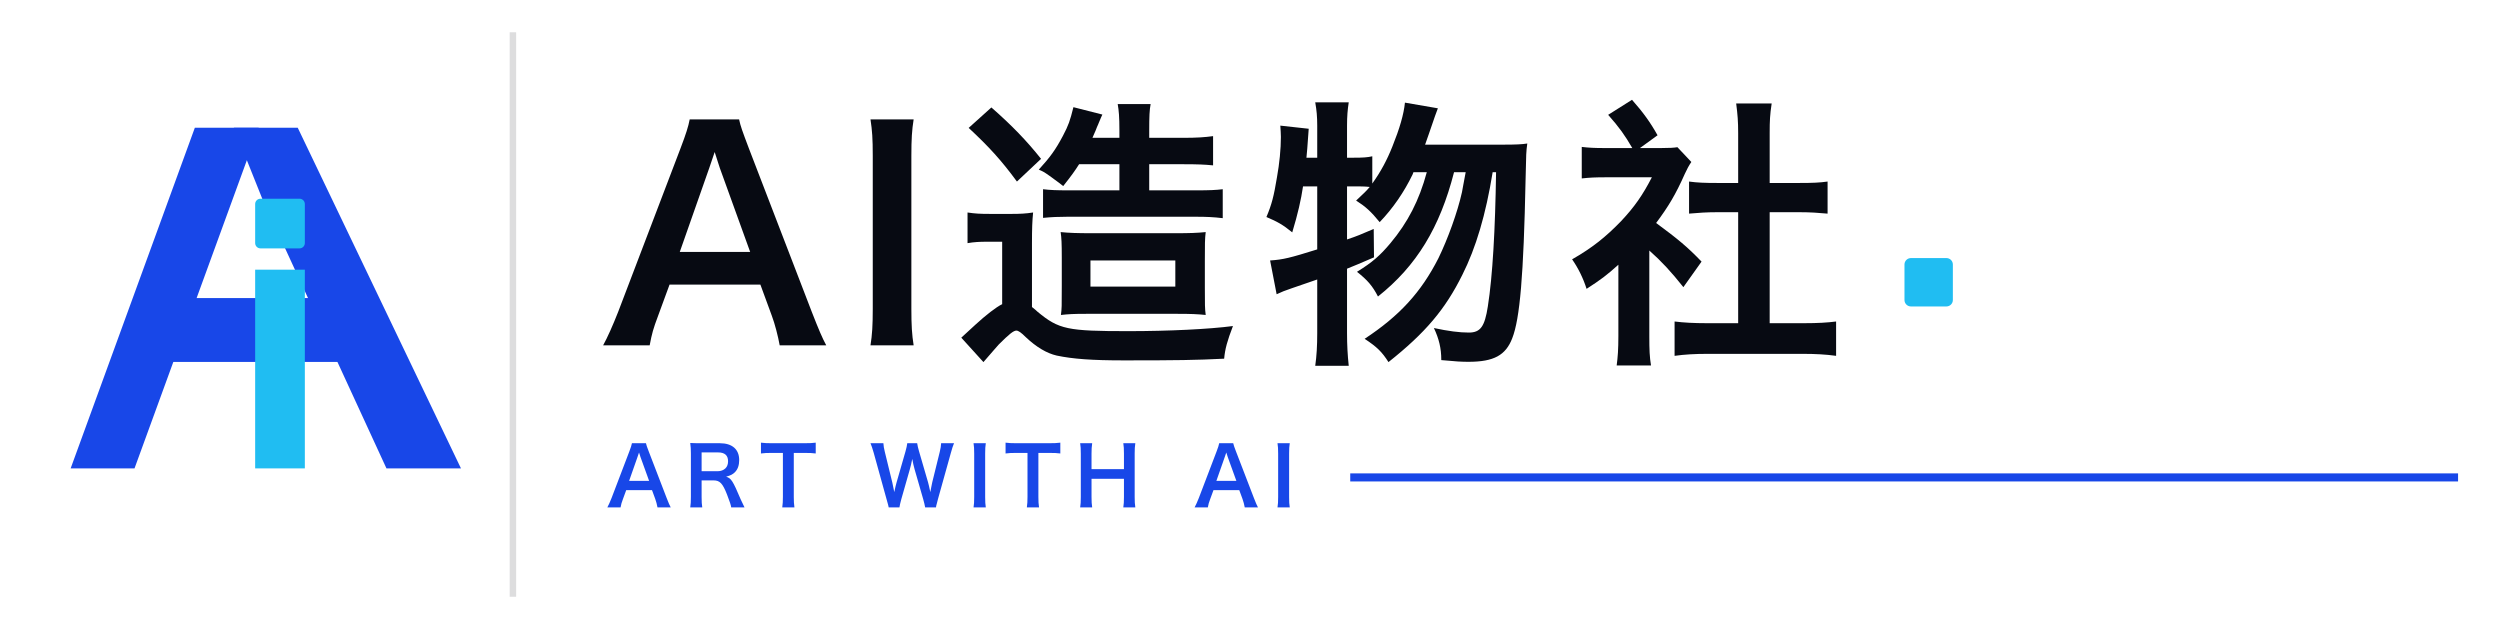
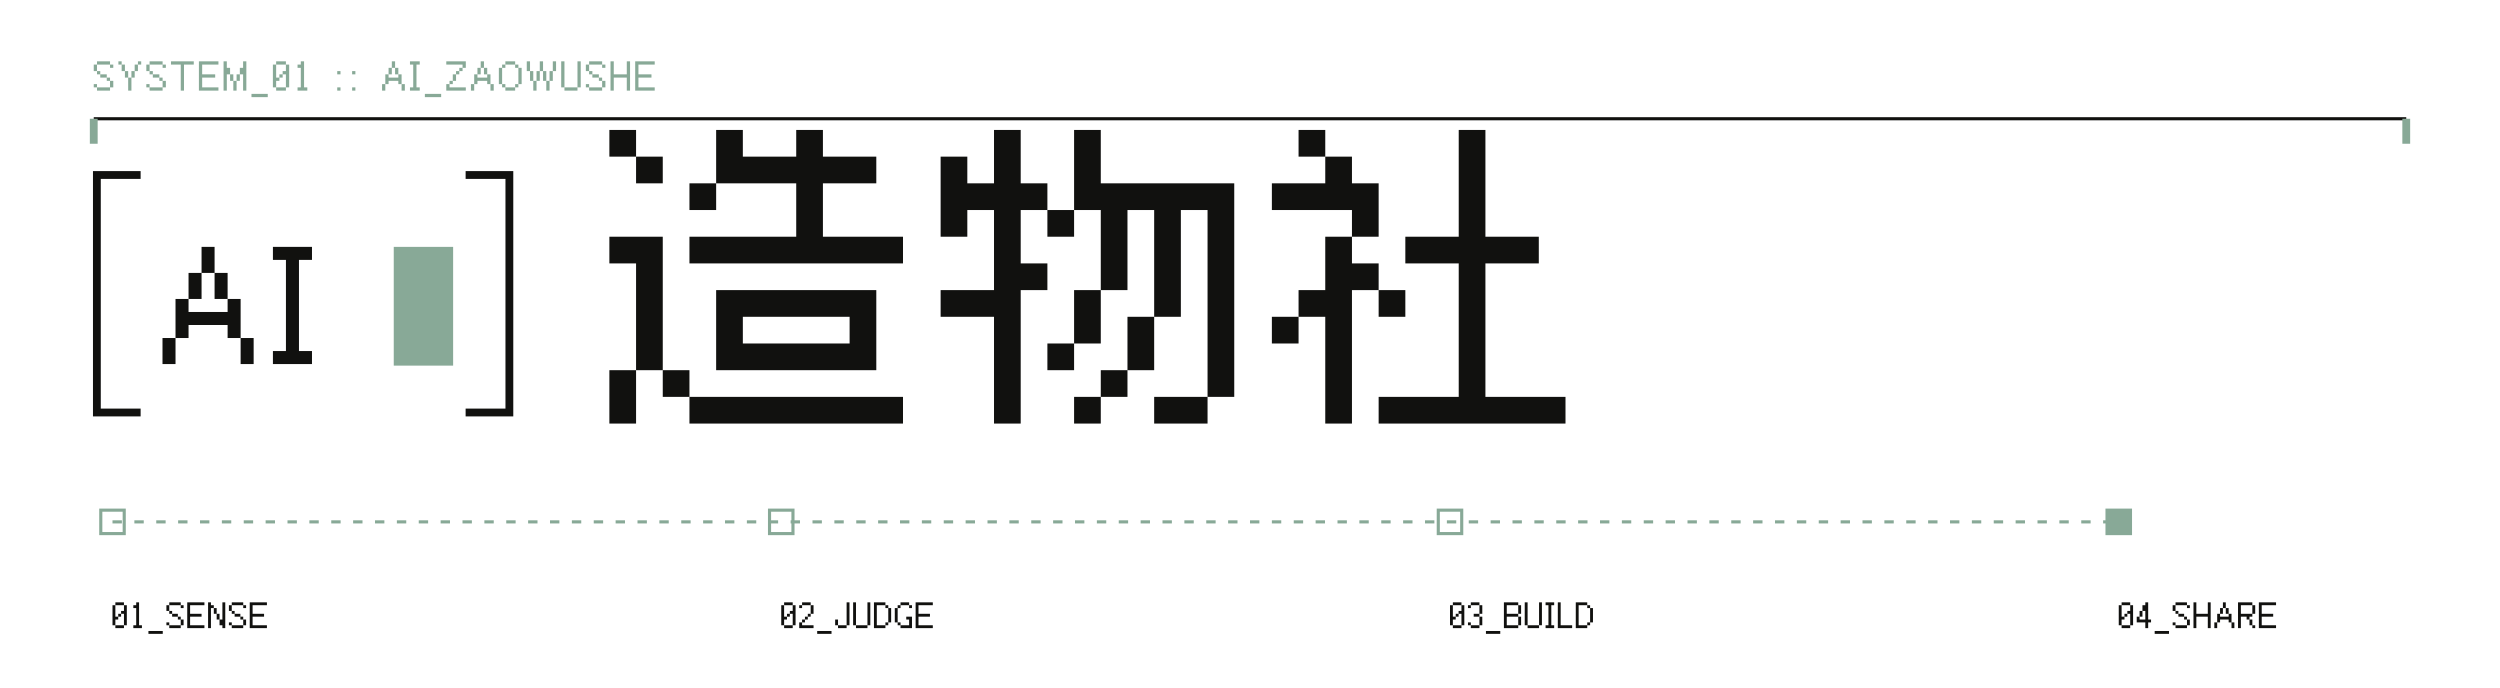
- <svg xmlns="http://www.w3.org/2000/svg" width="1550" height="390" viewBox="80 80 1550 390" role="img" aria-label="AI造物社 ART WITH AI logo">
-   <g transform="translate(104 124) scale(1.10)">
-     <path d="M18 224L88 32H124L54 224H18Z" fill="#1847E8" />
-     <path d="M110 32H146L238 224H196L126 72L110 32Z" fill="#1847E8" />
-     <path d="M70 164H190L174 128H84L70 164Z" fill="#1847E8" />
-     <rect x="122" y="72" width="28" height="28" rx="3" fill="#20BDF2" />
-     <rect x="122" y="112" width="28" height="112" fill="#20BDF2" />
-   </g>
-   <path d="M398 100V450" stroke="#070A12" stroke-width="4" opacity="0.14" />
-   <g transform="translate(452 292)">
-     <path d="M797 -12C783 14 771 42 746 106L524 683C501 744 495 760 490 784H316C311 758 303 733 284 683L64 106C46 60 26 15 11 -12H175C183 30 187 45 205 93L245 202H565L605 93C616 64 627 21 633 -12ZM529 317H281L385 613C388 622 388 622 404 669C415 636 418 624 422 613Z" fill="#070A12" transform="translate(0.000 0.000) scale(0.176 -0.176)" />
-     <path d="M71 784C77 744 79 717 79 655V117C79 58 77 26 71 -12H223C217 26 215 58 215 117V655C215 715 217 746 223 784Z" fill="#070A12" transform="translate(155.208 0.000) scale(0.176 -0.176)" />
-     <path d="M273 347C273 400 274 426 277 456C251 452 231 451 201 451H126C89 451 73 452 46 456V348C69 352 89 353 114 353H168V133C147 123 110 94 74 61C43 32 42 32 24 15L102 -71C132 -36 150 -16 156 -9C192 27 208 40 218 40C225 40 235 33 251 17C288 -18 325 -40 360 -48C417 -60 484 -65 597 -65C784 -65 851 -64 950 -59C953 -25 961 4 981 56C898 45 755 38 612 38C398 38 368 44 293 106C289 110 282 116 273 123ZM486 719C498 747 499 748 502 757C506 767 507 767 508 771C512 781 512 781 516 790C519 796 519 796 521 801L419 827C407 779 402 764 382 726C356 677 338 652 297 607C313 600 315 599 335 585C372 558 372 558 383 549C413 587 423 601 439 626H581V534H403C359 534 336 535 312 538V437C342 440 367 441 397 441H852C885 441 912 440 945 436V538C921 535 898 534 852 534H686V626H808C855 626 881 625 911 622V725C882 721 854 719 805 719H686V745C686 794 687 817 691 838H575C579 815 581 793 581 745V719ZM786 99C833 99 856 98 885 95C882 118 882 131 882 191V285C882 346 882 362 885 387C857 384 827 383 782 383H483C432 383 403 384 374 387C377 367 378 347 378 298V198C378 123 378 119 375 95C402 98 419 99 464 99ZM479 287H778V195H479ZM50 754C121 688 165 640 220 565L305 645C254 709 202 763 130 826Z" fill="#070A12" transform="translate(219.776 0.000) scale(0.176 -0.176)" />
-     <path d="M590 598C563 498 523 421 462 348C425 304 399 281 344 247C381 218 399 197 418 160C554 268 636 403 686 598H727C720 559 715 536 714 528C698 456 664 363 631 295C570 175 494 92 371 11C415 -18 432 -35 455 -71C585 32 655 115 715 236C763 331 798 449 822 598H834C831 396 822 233 805 125C794 54 779 33 738 33C705 33 666 38 615 49C633 11 641 -23 641 -62V-64C693 -69 713 -70 737 -70C826 -70 868 -47 891 13C918 82 931 233 938 573C940 668 940 668 944 699C926 696 903 695 861 695H584C591 715 593 721 597 732C621 802 621 802 629 823L513 843C509 802 494 751 469 689C450 641 428 600 398 558V654C381 650 365 649 333 649H309V762C309 795 311 818 315 844H197C202 816 204 793 204 762V649H166C168 670 169 678 174 751L74 762C75 744 76 735 76 722C76 680 71 629 62 579C51 513 44 485 25 440C63 424 83 413 116 386C136 452 147 501 154 548H204V326C108 296 84 290 38 287L61 168C81 177 87 180 114 189C144 199 144 199 204 220V31C204 -13 202 -49 197 -84H315C311 -46 309 -11 309 31V258C339 270 353 276 404 298L403 398C359 379 342 372 309 361V548H333C356 548 371 548 389 546C379 534 366 521 341 498C374 477 393 460 424 422C471 471 510 528 540 590C542 596 542 596 543 598Z" fill="#070A12" transform="translate(408.776 0.000) scale(0.176 -0.176)" />
-     <path d="M300 322C343 284 377 247 420 193L484 283C434 335 400 363 324 419C368 478 393 520 425 592C433 609 438 619 448 634L399 686C386 684 372 683 342 683H267L329 728C304 773 278 809 239 853L155 800C194 756 214 728 240 683H141C108 683 87 684 62 687V576C89 579 110 580 147 580H309C276 516 247 475 201 426C146 369 98 331 28 291C49 261 67 225 79 187C130 220 150 235 191 272V21C191 -26 189 -53 185 -83H306C301 -53 300 -28 300 19ZM724 560V736C724 779 725 800 731 840H606C611 801 613 777 613 736V560H538C495 560 469 561 440 565V452C472 455 504 457 538 457H613V66H504C456 66 421 68 389 72V-49C424 -44 462 -42 502 -42H844C884 -42 923 -44 958 -49V72C927 68 894 66 844 66H724V457H830C865 457 896 455 928 452V565C900 561 875 560 830 560Z" fill="#070A12" transform="translate(597.776 0.000) scale(0.176 -0.176)" />
-   </g>
-   <rect x="1260.776" y="240" width="30" height="30" rx="4" fill="#20BDF2" />
-   <g transform="translate(456 394)">
-     <path d="M797 -12C783 14 771 42 746 106L524 683C501 744 495 760 490 784H316C311 758 303 733 284 683L64 106C46 60 26 15 11 -12H175C183 30 187 45 205 93L245 202H565L605 93C616 64 627 21 633 -12ZM529 317H281L385 613C388 622 388 622 404 669C415 636 418 624 422 613Z" fill="#1847E8" transform="translate(0.000 0.000) scale(0.05 -0.05)" />
-     <path d="M744 -12C730 15 705 69 697 87C598 321 579 349 516 369C573 385 599 398 627 427C661 462 678 512 678 576C678 708 591 784 439 784H199C144 784 113 785 71 787C77 740 79 710 79 657V118C79 57 77 30 71 -12H220C214 27 212 59 212 119V323H361C438 323 473 286 527 148C560 63 577 12 579 -12ZM212 437V670H417C499 670 540 633 540 561C540 523 529 494 508 473C485 450 450 437 413 437Z" fill="#1847E8" transform="translate(48.400 0.000) scale(0.05 -0.05)" />
-     <path d="M422 664H547C619 664 657 662 694 657V791C656 786 619 784 547 784H151C94 784 51 786 15 791V657C50 662 93 664 152 664H287V118C287 64 285 30 279 -12H430C424 29 422 64 422 118Z" fill="#1847E8" transform="translate(95.050 0.000) scale(0.05 -0.05)" />
-     <path d="M823 -12C826 9 826 9 834 37C836 46 841 64 848 92L1008 665C1024 723 1033 750 1047 784H887C886 756 880 715 870 677L777 300C775 291 767 252 764 236C758 201 758 201 753 178C737 253 732 273 725 299L613 684C602 721 593 760 590 784H467C464 757 457 724 445 682L334 296C326 268 319 240 306 178C300 213 289 264 282 295L189 676C178 720 173 750 171 784H11C24 754 34 723 51 665L210 91C232 13 232 13 237 -12H370C373 12 381 44 393 89L499 461C508 493 518 532 529 589C538 538 547 500 558 461L665 89C675 55 685 12 689 -12Z" fill="#1847E8" transform="translate(163.150 0.000) scale(0.05 -0.05)" />
-     <path d="M71 784C77 744 79 717 79 655V117C79 58 77 26 71 -12H223C217 26 215 58 215 117V655C215 715 217 746 223 784Z" fill="#1847E8" transform="translate(224.050 0.000) scale(0.05 -0.05)" />
-     <path d="M422 664H547C619 664 657 662 694 657V791C656 786 619 784 547 784H151C94 784 51 786 15 791V657C50 662 93 664 152 664H287V118C287 64 285 30 279 -12H430C424 29 422 64 422 118Z" fill="#1847E8" transform="translate(246.700 0.000) scale(0.05 -0.05)" />
-     <path d="M606 784C612 748 614 712 614 655V463H212V656C212 709 214 742 220 784H71C77 745 79 714 79 655V117C79 58 77 26 71 -12H220C214 29 212 59 212 117V343H614V117C614 58 612 27 606 -12H755C749 30 747 59 747 117V656C747 713 749 743 755 784Z" fill="#1847E8" transform="translate(290.150 0.000) scale(0.05 -0.05)" />
-     <path d="M797 -12C783 14 771 42 746 106L524 683C501 744 495 760 490 784H316C311 758 303 733 284 683L64 106C46 60 26 15 11 -12H175C183 30 187 45 205 93L245 202H565L605 93C616 64 627 21 633 -12ZM529 317H281L385 613C388 622 388 622 404 669C415 636 418 624 422 613Z" fill="#1847E8" transform="translate(364.100 0.000) scale(0.05 -0.05)" />
-     <path d="M71 784C77 744 79 717 79 655V117C79 58 77 26 71 -12H223C217 26 215 58 215 117V655C215 715 217 746 223 784Z" fill="#1847E8" transform="translate(412.500 0.000) scale(0.05 -0.05)" />
-   </g>
-   <path d="M917.150 376H1604" stroke="#1847E8" stroke-width="5" />
+ <svg xmlns="http://www.w3.org/2000/svg" width="1600" height="440" viewBox="0 0 1600 440" role="img" aria-label="AI 造物社文字标志">
+   <line x1="60" y1="76" x2="1540" y2="76" stroke="#11110F" stroke-width="2" />
+   <line x1="60" y1="76" x2="60" y2="92" stroke="#88A997" stroke-width="5" />
+   <line x1="1540" y1="76" x2="1540" y2="92" stroke="#88A997" stroke-width="5" />
+   <path d="M100 900H500V800H100ZM0 800H100V600H0ZM500 800H600V700H500ZM100 600H200V500H100ZM200 500H400V400H200ZM400 400H500V300H400ZM500 300H600V100H500ZM0 200H100V100H0ZM100 100H500V0H100Z" fill="#88A997" transform="translate(60.00 58.00) scale(0.020833 -0.020833)" />
+   <path d="M0 900H100V800H0ZM600 900H700V800H600ZM100 800H200V600H100ZM500 800H600V600H500ZM200 600H300V400H200ZM400 600H500V400H400ZM300 400H400V0H300Z" fill="#88A997" transform="translate(75.78 58.00) scale(0.020833 -0.020833)" />
+   <path d="M100 900H500V800H100ZM0 800H100V600H0ZM500 800H600V700H500ZM100 600H200V500H100ZM200 500H400V400H200ZM400 400H500V300H400ZM500 300H600V100H500ZM0 200H100V100H0ZM100 100H500V0H100Z" fill="#88A997" transform="translate(93.65 58.00) scale(0.020833 -0.020833)" />
+   <path d="M0 900H700V800H400V0H300V800H0Z" fill="#88A997" transform="translate(109.43 58.00) scale(0.020833 -0.020833)" />
+   <path d="M0 900H600V800H100V500H500V400H100V100H600V0H0Z" fill="#88A997" transform="translate(127.30 58.00) scale(0.020833 -0.020833)" />
+   <path d="M0 900H100V700H200V500H100V0H0ZM600 900H700V0H600V500H500V700H600ZM200 500H300V300H200ZM400 500H500V300H400ZM300 300H400V0H300Z" fill="#88A997" transform="translate(143.08 58.00) scale(0.020833 -0.020833)" />
+   <path d="M0 -100H500V-200H0Z" fill="#88A997" transform="translate(160.95 58.00) scale(0.020833 -0.020833)" />
+   <path d="M100 900H400V800H100ZM0 800H100V400H200V300H100V100H0ZM400 800H500V100H400V500H300V600H400ZM200 500H300V400H200ZM100 100H400V0H100Z" fill="#88A997" transform="translate(174.65 58.00) scale(0.020833 -0.020833)" />
+   <path d="M200 900H300V100H400V0H100V100H200V700H100V800H200Z" fill="#88A997" transform="translate(188.35 58.00) scale(0.020833 -0.020833)" />
+   <path d="M100 600H200V500H100ZM100 100H200V0H100Z" fill="#88A997" transform="translate(213.75 58.00) scale(0.020833 -0.020833)" />
+   <path d="M100 600H200V500H100ZM100 100H200V0H100Z" fill="#88A997" transform="translate(223.28 58.00) scale(0.020833 -0.020833)" />
+   <path d="M300 900H400V700H300ZM200 700H300V500H200ZM400 700H500V500H400ZM100 500H200V400H500V500H600V200H500V300H200V200H100ZM0 200H100V0H0ZM600 200H700V0H600Z" fill="#88A997" transform="translate(244.52 58.00) scale(0.020833 -0.020833)" />
+   <path d="M0 900H300V800H200V100H300V0H0V100H100V800H0Z" fill="#88A997" transform="translate(262.38 58.00) scale(0.020833 -0.020833)" />
+   <path d="M0 -100H500V-200H0Z" fill="#88A997" transform="translate(271.92 58.00) scale(0.020833 -0.020833)" />
+   <path d="M0 900H600V700H500V800H0ZM400 700H500V600H400ZM300 600H400V500H300ZM200 500H300V300H200ZM100 300H200V200H100ZM0 200H100V100H600V0H0Z" fill="#88A997" transform="translate(285.62 58.00) scale(0.020833 -0.020833)" />
+   <path d="M300 900H400V700H300ZM200 700H300V500H200ZM400 700H500V500H400ZM100 500H200V400H500V500H600V200H500V300H200V200H100ZM0 200H100V0H0ZM600 200H700V0H600Z" fill="#88A997" transform="translate(301.40 58.00) scale(0.020833 -0.020833)" />
+   <path d="M200 900H500V800H200ZM100 800H200V700H100ZM500 800H600V700H500ZM0 700H100V200H0ZM600 700H700V200H600ZM100 200H200V100H100ZM500 200H600V100H500ZM200 100H500V0H200Z" fill="#88A997" transform="translate(319.27 58.00) scale(0.020833 -0.020833)" />
+   <path d="M0 900H100V600H0ZM400 900H500V600H400ZM800 900H900V600H800ZM100 600H200V300H100ZM300 600H400V300H300ZM500 600H600V300H500ZM700 600H800V300H700ZM200 300H300V0H200ZM600 300H700V0H600Z" fill="#88A997" transform="translate(337.13 58.00) scale(0.020833 -0.020833)" />
+   <path d="M0 900H100V100H0ZM500 900H600V100H500ZM100 100H500V0H100Z" fill="#88A997" transform="translate(359.17 58.00) scale(0.020833 -0.020833)" />
+   <path d="M100 900H500V800H100ZM0 800H100V600H0ZM500 800H600V700H500ZM100 600H200V500H100ZM200 500H400V400H200ZM400 400H500V300H400ZM500 300H600V100H500ZM0 200H100V100H0ZM100 100H500V0H100Z" fill="#88A997" transform="translate(374.95 58.00) scale(0.020833 -0.020833)" />
+   <path d="M0 900H100V500H500V900H600V0H500V400H100V0H0Z" fill="#88A997" transform="translate(390.73 58.00) scale(0.020833 -0.020833)" />
+   <path d="M0 900H600V800H100V500H500V400H100V100H600V0H0Z" fill="#88A997" transform="translate(406.52 58.00) scale(0.020833 -0.020833)" />
+   <path d="M90 112 H62 V264 H90" fill="none" stroke="#11110F" stroke-width="5" />
+   <path d="M298 112 H326 V264 H298" fill="none" stroke="#11110F" stroke-width="5" />
+   <path d="M300 900H400V700H300ZM200 700H300V500H200ZM400 700H500V500H400ZM100 500H200V400H500V500H600V200H500V300H200V200H100ZM0 200H100V0H0ZM600 200H700V0H600Z" fill="#11110F" transform="translate(104.00 233.00) scale(0.083333 -0.083333)" />
+   <path d="M0 900H300V800H200V100H300V0H0V100H100V800H0Z" fill="#11110F" transform="translate(174.67 233.00) scale(0.083333 -0.083333)" />
+   <rect x="252" y="158" width="38" height="76" fill="#88A997" />
+   <path d="M0 1000H100V900H0ZM400 1000H500V900H700V1000H800V900H1000V800H800V600H1100V500H300V600H700V800H400ZM100 900H200V800H100ZM300 800H400V700H300ZM0 600H200V100H100V500H0ZM400 400H1000V100H400ZM500 300V200H900V300ZM0 100H100V-100H0ZM200 100H300V0H200ZM300 0H1100V-100H300Z" fill="#11110F" transform="translate(390.00 254.00) scale(0.170833 -0.170833)" />
+   <path d="M200 1000H300V800H400V700H300V500H400V400H300V-100H200V300H0V400H200V700H100V600H0V900H100V800H200ZM500 1000H600V800H1100V0H1000V700H900V300H800V700H700V400H600V700H500ZM400 700H500V600H400ZM500 400H600V200H500ZM700 300H800V100H700ZM400 200H500V100H400ZM600 100H700V0H600ZM500 0H600V-100H500ZM800 0H1000V-100H800Z" fill="#11110F" transform="translate(602.00 254.00) scale(0.170833 -0.170833)" />
+   <path d="M100 1000H200V900H100ZM700 1000H800V600H1000V500H800V0H1100V-100H400V0H700V500H500V600H700ZM200 900H300V800H400V600H300V700H0V800H200ZM200 600H300V500H400V400H300V-100H200V300H100V400H200ZM400 400H500V300H400ZM0 300H100V200H0Z" fill="#11110F" transform="translate(814.00 254.00) scale(0.170833 -0.170833)" />
+   <line x1="72" y1="334" x2="1356" y2="334" stroke="#88A997" stroke-width="2" stroke-dasharray="6 8" />
+   <rect x="64.50" y="326.50" width="15" height="15" fill="none" stroke="#88A997" stroke-width="2" />
+   <rect x="492.50" y="326.50" width="15" height="15" fill="none" stroke="#88A997" stroke-width="2" />
+   <rect x="920.50" y="326.50" width="15" height="15" fill="none" stroke="#88A997" stroke-width="2" />
+   <rect x="1348.50" y="326.50" width="15" height="15" fill="#88A997" stroke="#88A997" stroke-width="2" />
+   <path d="M100 900H400V800H100ZM0 800H100V400H200V300H100V100H0ZM400 800H500V100H400V500H300V600H400ZM200 500H300V400H200ZM100 100H400V0H100Z" fill="#11110F" transform="translate(72.00 402.00) scale(0.018333 -0.018333)" />
+   <path d="M200 900H300V100H400V0H100V100H200V700H100V800H200Z" fill="#11110F" transform="translate(83.50 402.00) scale(0.018333 -0.018333)" />
+   <path d="M0 -100H500V-200H0Z" fill="#11110F" transform="translate(95.00 402.00) scale(0.018333 -0.018333)" />
+   <path d="M100 900H500V800H100ZM0 800H100V600H0ZM500 800H600V700H500ZM100 600H200V500H100ZM200 500H400V400H200ZM400 400H500V300H400ZM500 300H600V100H500ZM0 200H100V100H0ZM100 100H500V0H100Z" fill="#11110F" transform="translate(106.50 402.00) scale(0.018333 -0.018333)" />
+   <path d="M0 900H600V800H100V500H500V400H100V100H600V0H0Z" fill="#11110F" transform="translate(119.83 402.00) scale(0.018333 -0.018333)" />
+   <path d="M0 900H100V800H200V700H100V0H0ZM500 900H600V0H500V100H400V300H500ZM200 700H300V500H200ZM300 500H400V300H300Z" fill="#11110F" transform="translate(133.17 402.00) scale(0.018333 -0.018333)" />
+   <path d="M100 900H500V800H100ZM0 800H100V600H0ZM500 800H600V700H500ZM100 600H200V500H100ZM200 500H400V400H200ZM400 400H500V300H400ZM500 300H600V100H500ZM0 200H100V100H0ZM100 100H500V0H100Z" fill="#11110F" transform="translate(146.50 402.00) scale(0.018333 -0.018333)" />
+   <path d="M0 900H600V800H100V500H500V400H100V100H600V0H0Z" fill="#11110F" transform="translate(159.83 402.00) scale(0.018333 -0.018333)" />
+   <path d="M100 900H400V800H100ZM0 800H100V400H200V300H100V100H0ZM400 800H500V100H400V500H300V600H400ZM200 500H300V400H200ZM100 100H400V0H100Z" fill="#11110F" transform="translate(500.00 402.00) scale(0.018333 -0.018333)" />
+   <path d="M100 900H400V800H100ZM0 800H100V700H0ZM400 800H500V500H400ZM300 500H400V400H300ZM200 400H300V300H200ZM100 300H200V200H100ZM0 200H100V100H500V0H0Z" fill="#11110F" transform="translate(511.50 402.00) scale(0.018333 -0.018333)" />
+   <path d="M0 -100H500V-200H0Z" fill="#11110F" transform="translate(523.00 402.00) scale(0.018333 -0.018333)" />
+   <path d="M400 900H500V100H400ZM0 300H100V100H0ZM100 100H400V0H100Z" fill="#11110F" transform="translate(534.50 402.00) scale(0.018333 -0.018333)" />
+   <path d="M0 900H100V100H0ZM500 900H600V100H500ZM100 100H500V0H100Z" fill="#11110F" transform="translate(546.00 402.00) scale(0.018333 -0.018333)" />
+   <path d="M0 900H400V800H100V100H400V0H0ZM400 800H500V700H400ZM500 700H600V200H500ZM400 200H500V100H400Z" fill="#11110F" transform="translate(559.33 402.00) scale(0.018333 -0.018333)" />
+   <path d="M200 900H500V800H200ZM100 800H200V700H100ZM500 800H600V700H500ZM0 700H100V200H0ZM400 400H600V0H200V100H500V300H400ZM100 200H200V100H100Z" fill="#11110F" transform="translate(572.67 402.00) scale(0.018333 -0.018333)" />
+   <path d="M0 900H600V800H100V500H500V400H100V100H600V0H0Z" fill="#11110F" transform="translate(586.00 402.00) scale(0.018333 -0.018333)" />
+   <path d="M100 900H400V800H100ZM0 800H100V400H200V300H100V100H0ZM400 800H500V100H400V500H300V600H400ZM200 500H300V400H200ZM100 100H400V0H100Z" fill="#11110F" transform="translate(928.00 402.00) scale(0.018333 -0.018333)" />
+   <path d="M100 900H400V800H100ZM0 800H100V700H0ZM400 800H500V500H400ZM200 500H400V400H200ZM400 400H500V100H400ZM0 200H100V100H0ZM100 100H400V0H100Z" fill="#11110F" transform="translate(939.50 402.00) scale(0.018333 -0.018333)" />
+   <path d="M0 -100H500V-200H0Z" fill="#11110F" transform="translate(951.00 402.00) scale(0.018333 -0.018333)" />
+   <path d="M0 900H500V800H100V500H500V400H100V100H500V0H0ZM500 800H600V500H500ZM500 400H600V100H500Z" fill="#11110F" transform="translate(962.50 402.00) scale(0.018333 -0.018333)" />
+   <path d="M0 900H100V100H0ZM500 900H600V100H500ZM100 100H500V0H100Z" fill="#11110F" transform="translate(975.83 402.00) scale(0.018333 -0.018333)" />
+   <path d="M0 900H300V800H200V100H300V0H0V100H100V800H0Z" fill="#11110F" transform="translate(989.17 402.00) scale(0.018333 -0.018333)" />
+   <path d="M0 900H100V100H500V0H0Z" fill="#11110F" transform="translate(997.00 402.00) scale(0.018333 -0.018333)" />
+   <path d="M0 900H400V800H100V100H400V0H0ZM400 800H500V700H400ZM500 700H600V200H500ZM400 200H500V100H400Z" fill="#11110F" transform="translate(1008.50 402.00) scale(0.018333 -0.018333)" />
+   <path d="M100 900H400V800H100ZM0 800H100V400H200V300H100V100H0ZM400 800H500V100H400V500H300V600H400ZM200 500H300V400H200ZM100 100H400V0H100Z" fill="#11110F" transform="translate(1356.00 402.00) scale(0.018333 -0.018333)" />
+   <path d="M300 900H400V300H500V200H400V0H300V200H0V400H100V300H300V600H200V800H300ZM100 600H200V400H100Z" fill="#11110F" transform="translate(1367.50 402.00) scale(0.018333 -0.018333)" />
+   <path d="M0 -100H500V-200H0Z" fill="#11110F" transform="translate(1379.00 402.00) scale(0.018333 -0.018333)" />
+   <path d="M100 900H500V800H100ZM0 800H100V600H0ZM500 800H600V700H500ZM100 600H200V500H100ZM200 500H400V400H200ZM400 400H500V300H400ZM500 300H600V100H500ZM0 200H100V100H0ZM100 100H500V0H100Z" fill="#11110F" transform="translate(1390.50 402.00) scale(0.018333 -0.018333)" />
+   <path d="M0 900H100V500H500V900H600V0H500V400H100V0H0Z" fill="#11110F" transform="translate(1403.83 402.00) scale(0.018333 -0.018333)" />
+   <path d="M300 900H400V700H300ZM200 700H300V500H200ZM400 700H500V500H400ZM100 500H200V400H500V500H600V200H500V300H200V200H100ZM0 200H100V0H0ZM600 200H700V0H600Z" fill="#11110F" transform="translate(1417.17 402.00) scale(0.018333 -0.018333)" />
+   <path d="M0 900H500V800H100V500H500V400H400V300H300V400H100V0H0ZM500 800H600V500H500ZM400 300H500V100H400ZM500 100H600V0H500Z" fill="#11110F" transform="translate(1432.33 402.00) scale(0.018333 -0.018333)" />
+   <path d="M0 900H600V800H100V500H500V400H100V100H600V0H0Z" fill="#11110F" transform="translate(1445.67 402.00) scale(0.018333 -0.018333)" />
</svg>
